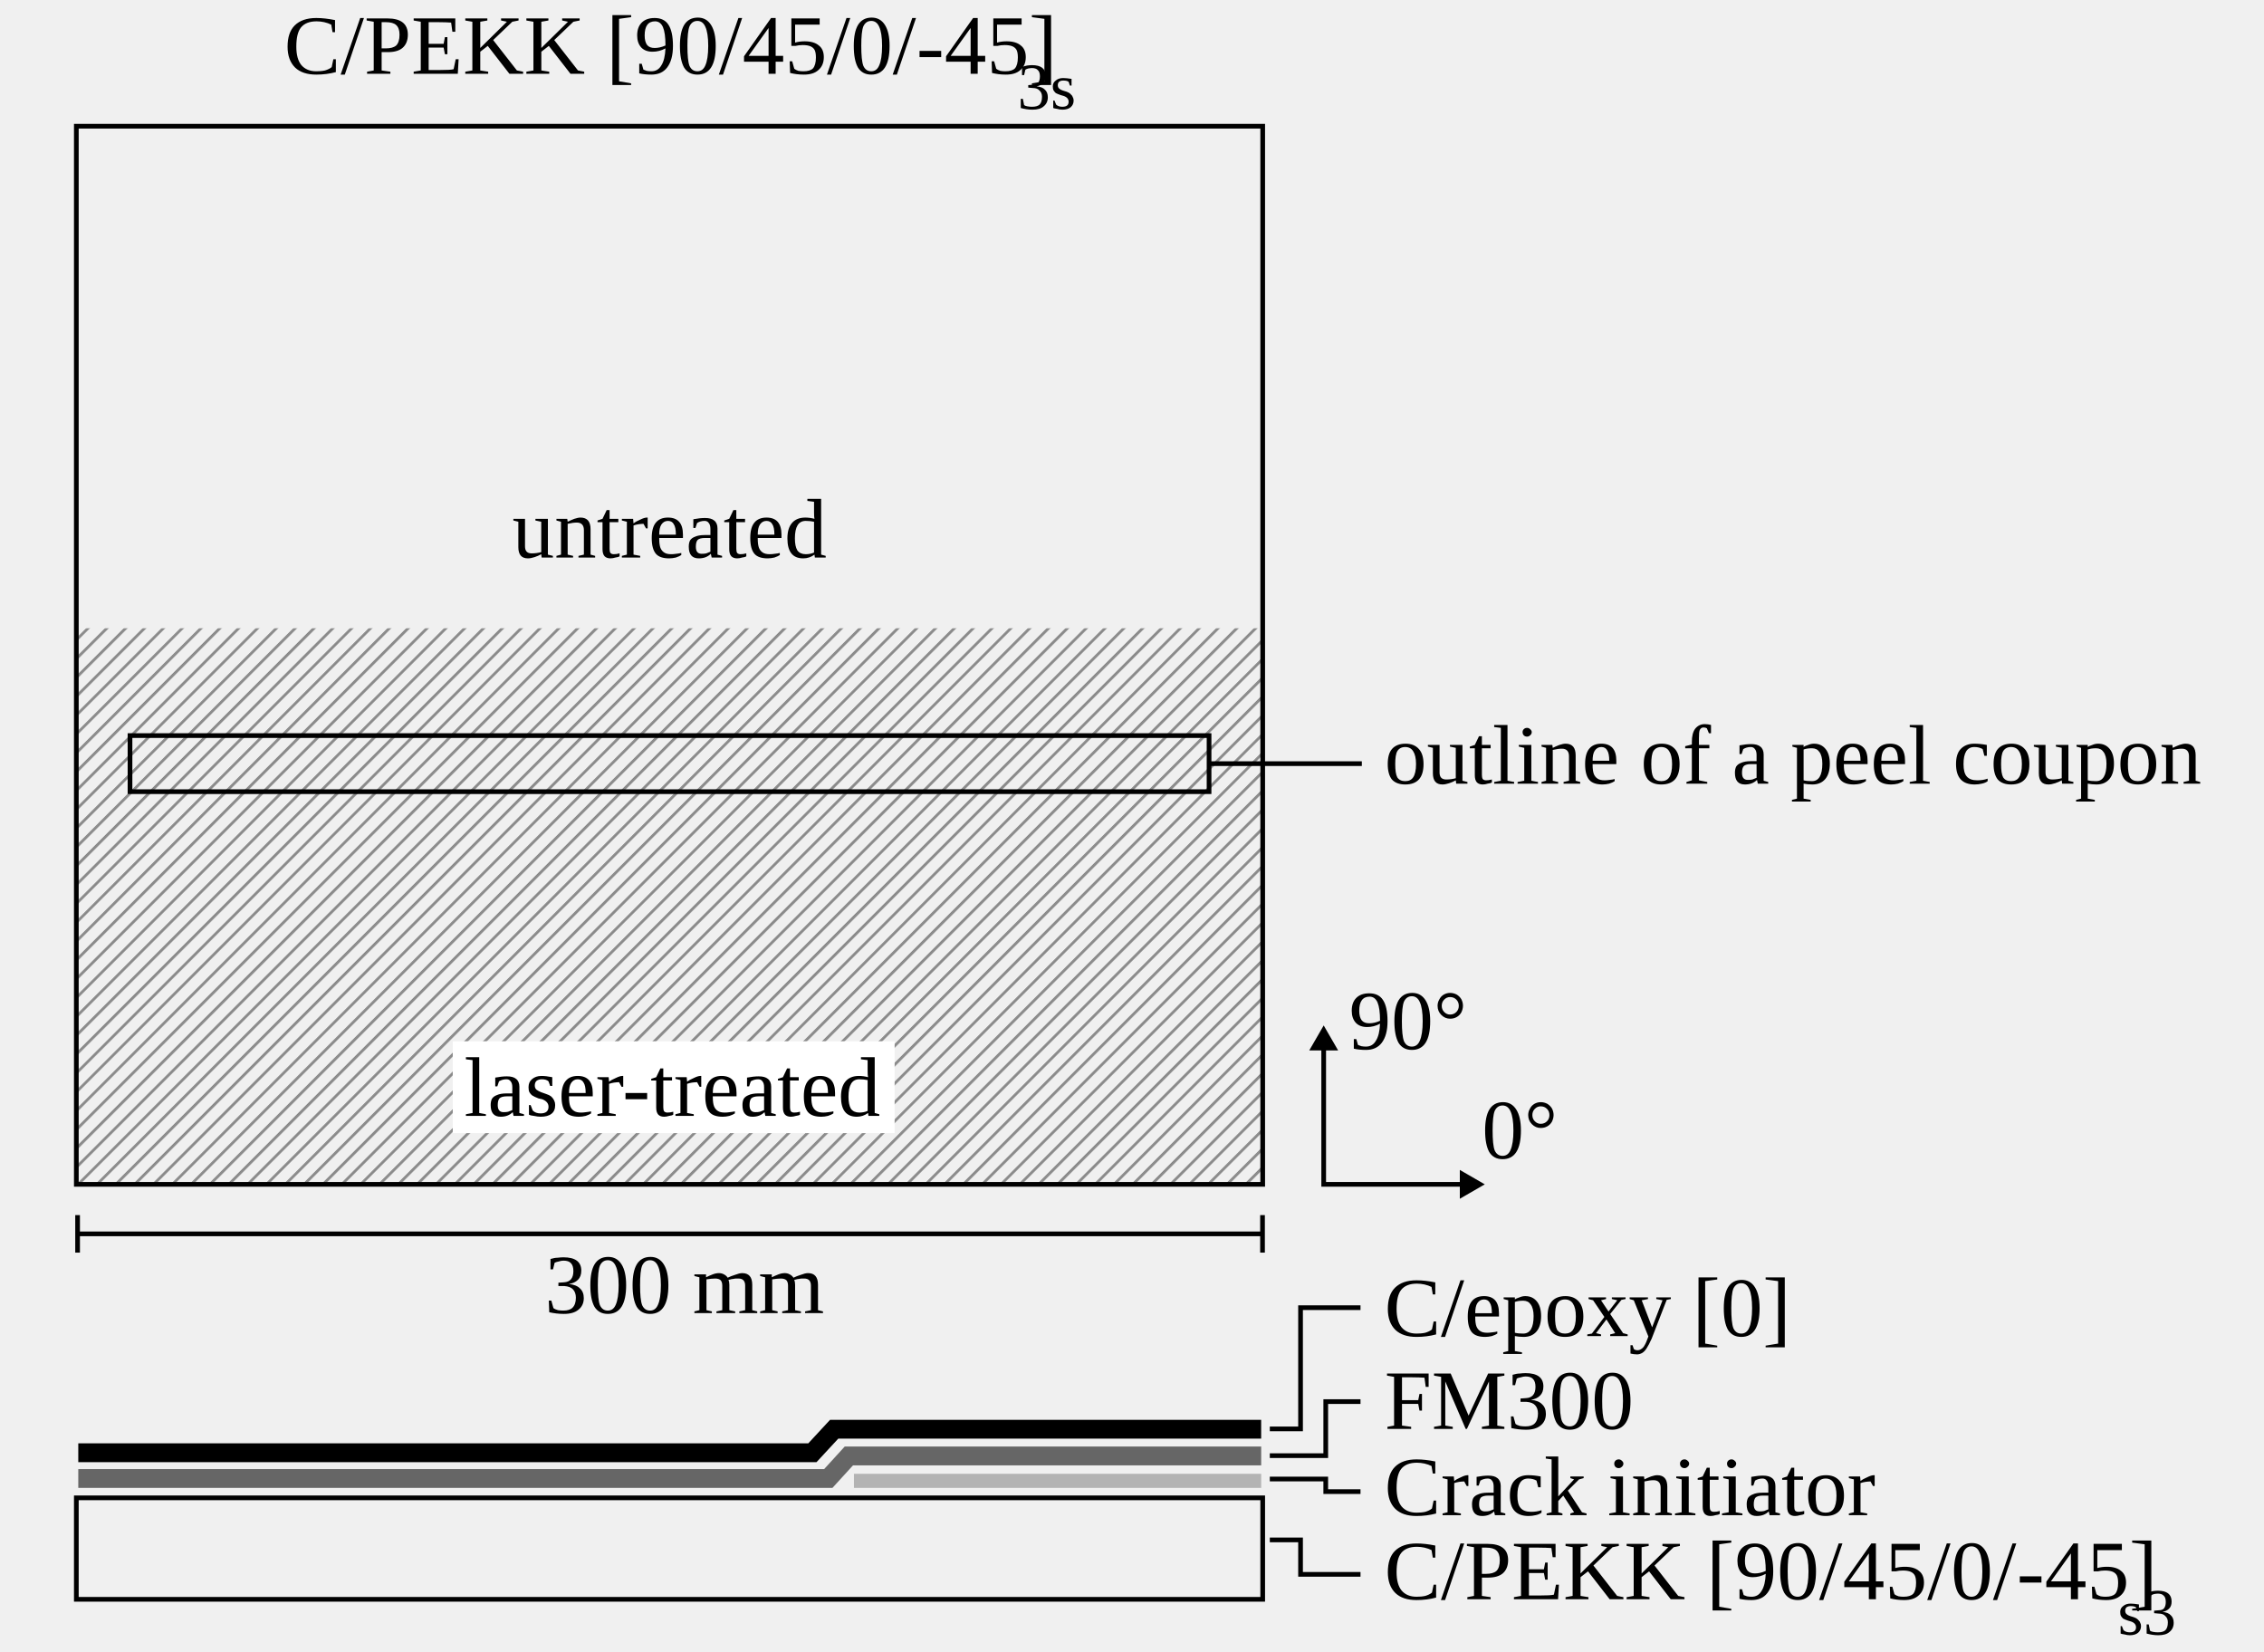
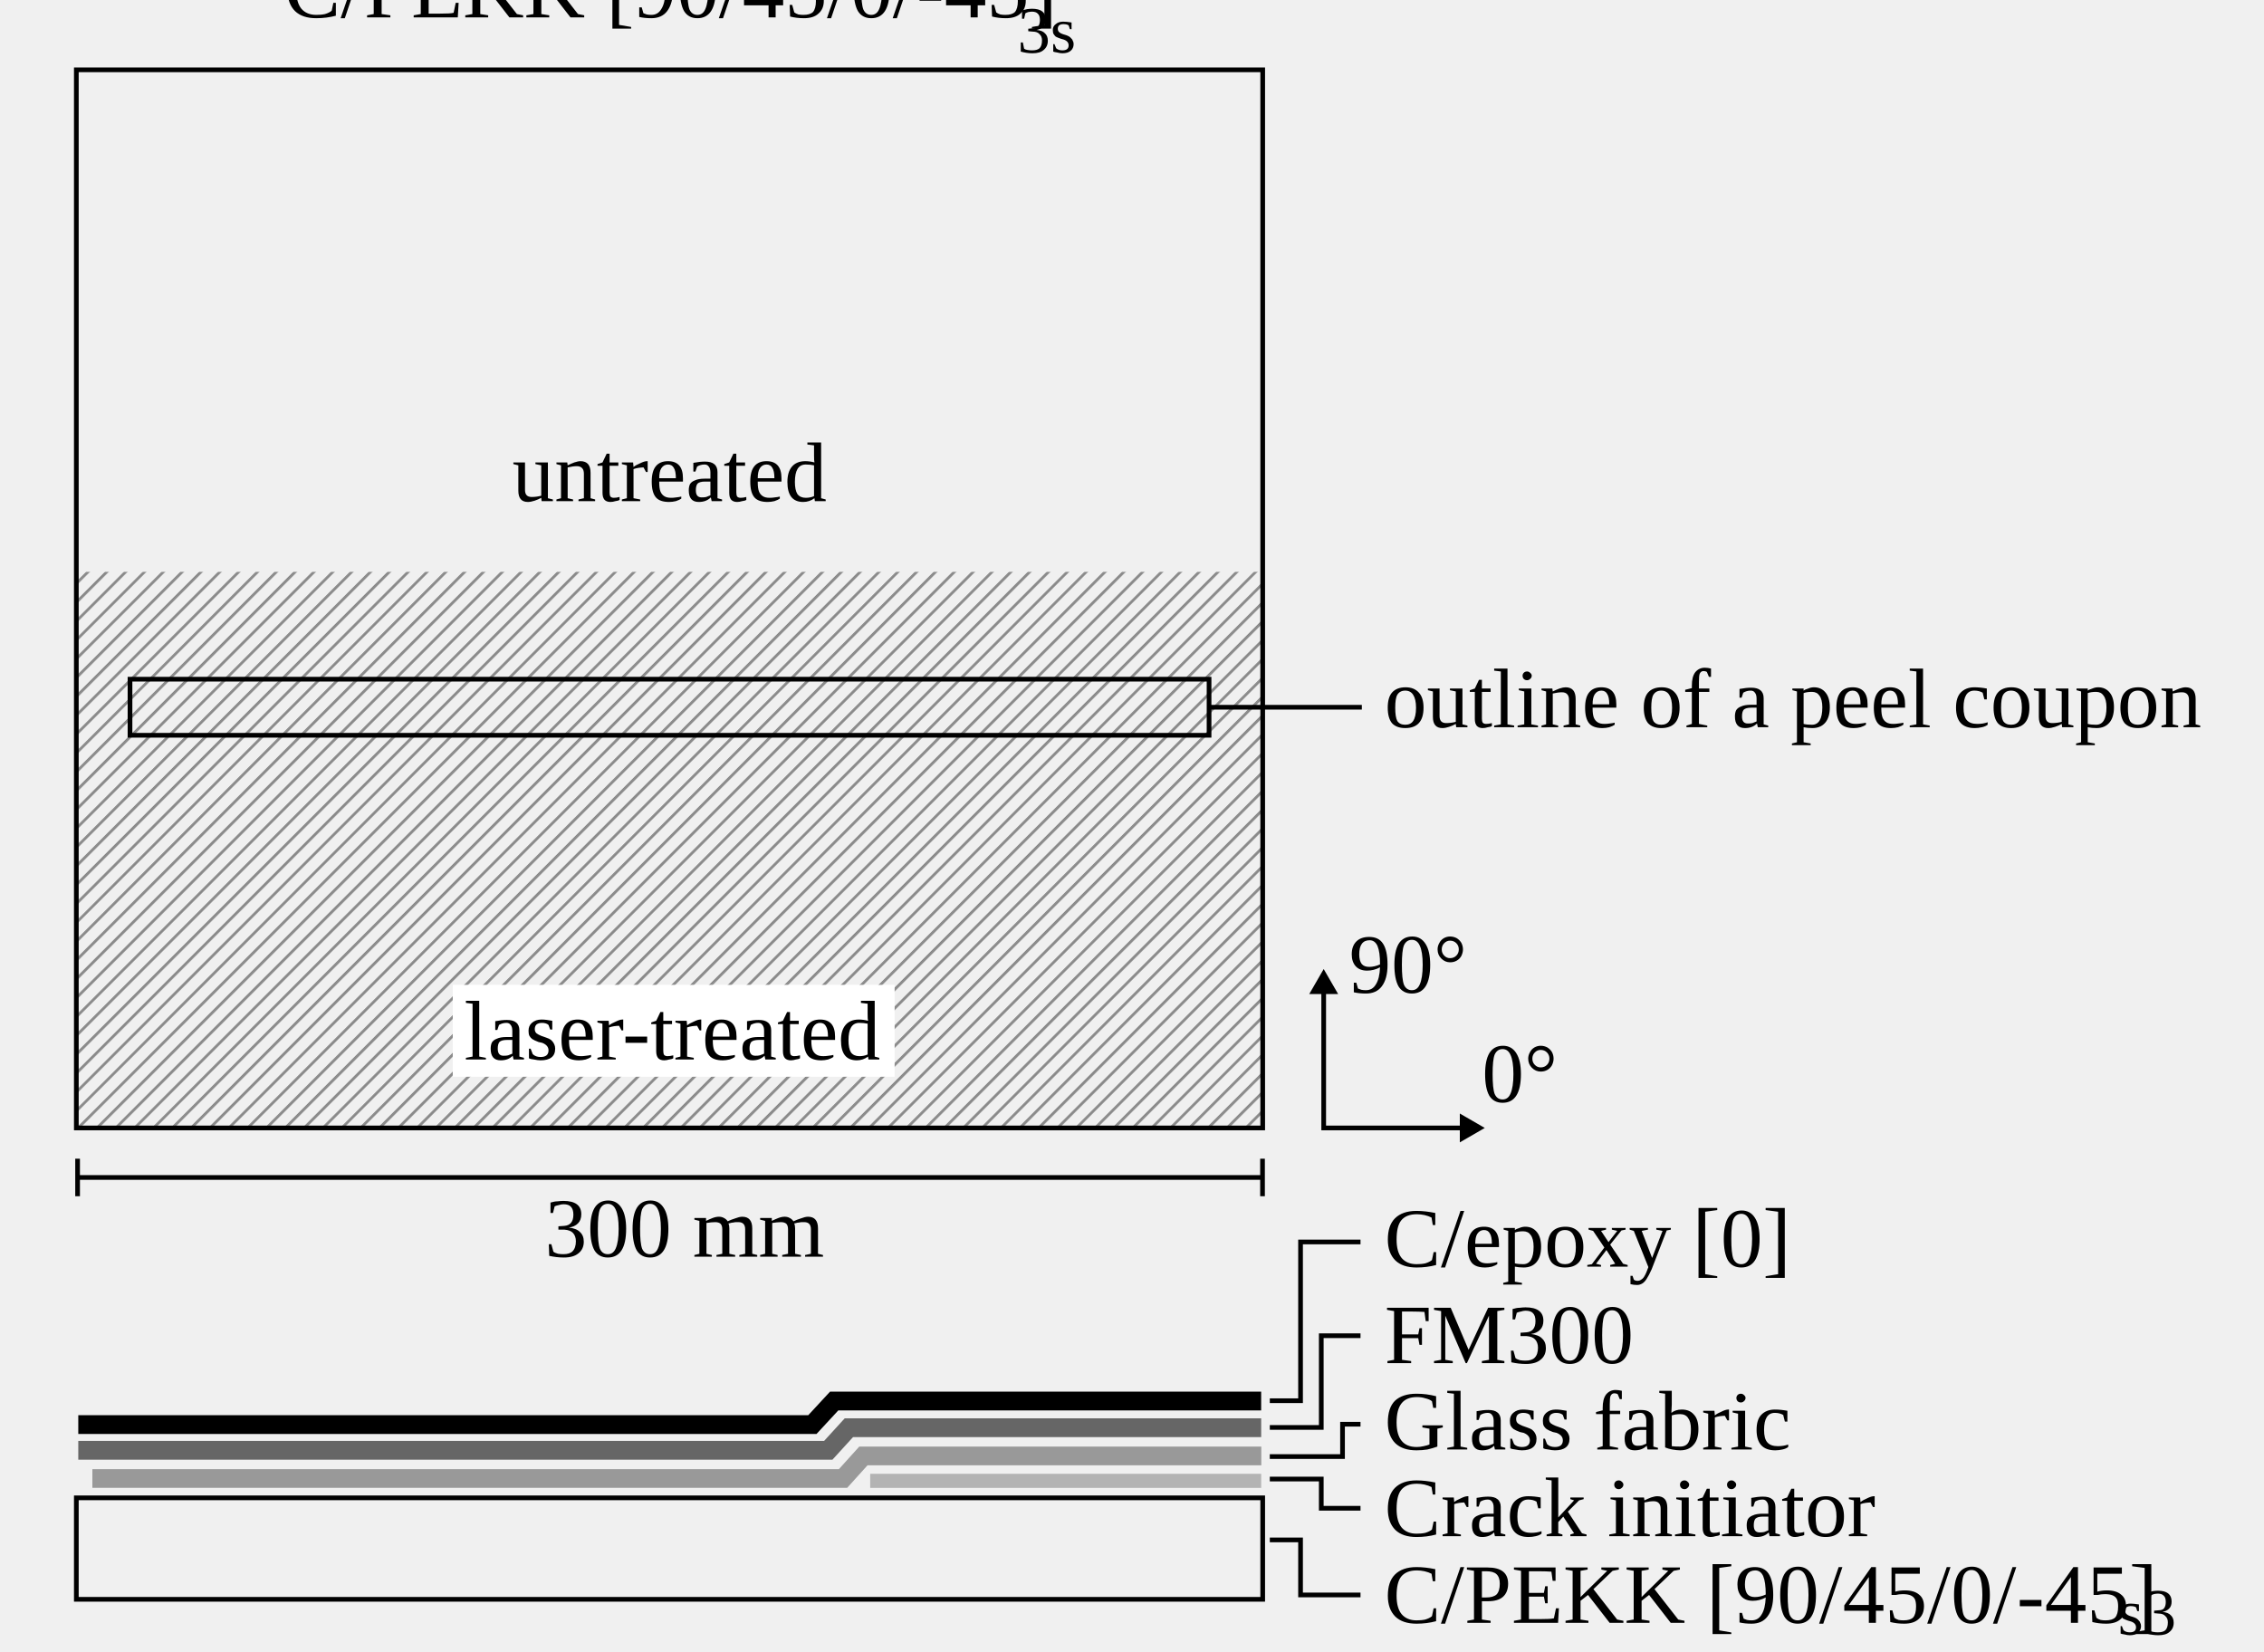
<svg xmlns="http://www.w3.org/2000/svg" xmlns:xlink="http://www.w3.org/1999/xlink" width="85mm" height="62mm" viewBox="0 0 85 62" version="1.1" id="svg1">
  <defs id="defs1">
    <marker style="overflow:visible" id="marker2" refX="0" refY="0" orient="auto" markerWidth="1" markerHeight="1" viewBox="0 0 1 1" preserveAspectRatio="xMidYMid">
      <path style="fill:none;stroke:context-stroke;stroke-width:1" d="M 0,4 V -4" id="path2" />
    </marker>
    <marker style="overflow:visible" id="Stop" refX="0" refY="0" orient="auto" markerWidth="1" markerHeight="1" viewBox="0 0 1 1" preserveAspectRatio="xMidYMid">
      <path style="fill:none;stroke:context-stroke;stroke-width:1" d="M 0,4 V -4" id="path23" />
    </marker>
    <marker style="overflow:visible" id="marker18" refX="0" refY="0" orient="auto-start-reverse" markerWidth="1" markerHeight="1" viewBox="0 0 1 1" preserveAspectRatio="xMidYMid">
      <path transform="scale(0.5)" style="fill:context-stroke;fill-rule:evenodd;stroke:context-stroke;stroke-width:1pt" d="M 5.77,0 -2.88,5 V -5 Z" id="path18" />
    </marker>
    <marker style="overflow:visible" id="Triangle" refX="0" refY="0" orient="auto-start-reverse" markerWidth="1" markerHeight="1" viewBox="0 0 1 1" preserveAspectRatio="xMidYMid">
      <path transform="scale(0.5)" style="fill:context-stroke;fill-rule:evenodd;stroke:context-stroke;stroke-width:1pt" d="M 5.77,0 -2.88,5 V -5 Z" id="path135" />
    </marker>
-     <pattern xlink:href="#Strips1_4" preserveAspectRatio="xMidYMid" id="pattern16" patternTransform="matrix(0.07071068,-0.07071068,0.07071068,0.07071068,1.004842,1.058333)" x="0" y="0" />
+     <pattern xlink:href="#Strips1_4" preserveAspectRatio="xMidYMid" id="pattern16" patternTransform="matrix(0.07071068,-0.07071068,0.07071068,0.07071068,1.004842,3.175)" x="0" y="0" />
    <pattern patternUnits="userSpaceOnUse" width="5" height="1" patternTransform="translate(0,0) scale(2,2)" preserveAspectRatio="xMidYMid" id="Strips1_4" style="fill:#868686">
      <rect style="stroke:none" x="0" y="-0.5" width="1" height="2" id="rect158" />
    </pattern>
  </defs>
  <g id="layer1">
-     <rect style="fill:url(#pattern16);fill-opacity:1;stroke:none;stroke-width:0.176;stroke-dasharray:none" id="rect1-3-3-3" width="44.541" height="20.875" x="2.866" y="-44.46" transform="scale(1,-1)" />
-     <rect style="fill:#ffffff;stroke:none;stroke-width:0.176;stroke-dasharray:none;stroke-dashoffset:0" id="rect16" width="16.589" height="3.449" x="16.999" y="39.088" />
+     <rect style="fill:url(#pattern16);fill-opacity:1;stroke:none;stroke-width:0.176;stroke-dasharray:none" id="rect1-3-3-3" width="44.541" height="20.875" x="2.866" y="-42.343" transform="scale(1,-1)" />
+     <rect style="fill:#ffffff;stroke:none;stroke-width:0.176;stroke-dasharray:none;stroke-dashoffset:0" id="rect16" width="16.589" height="3.449" x="16.999" y="36.972" />
    <rect style="fill:none;stroke:#000000;stroke-width:0.176;stroke-dasharray:none" id="rect1-3" width="44.541" height="3.809" x="2.866" y="-60.038" transform="scale(1,-1)" />
-     <text xml:space="preserve" style="font-weight:bold;font-size:3.175px;line-height:0.9;font-family:'Times New Roman';-inkscape-font-specification:'Times New Roman,  Bold';text-align:start;writing-mode:lr-tb;direction:ltr;text-anchor:start;fill:none;stroke:#000000;stroke-width:0.265;stroke-dasharray:none" x="51.979" y="60.038" id="text6-4">
-       <tspan id="tspan6-7" style="font-style:normal;font-variant:normal;font-weight:normal;font-stretch:normal;font-size:3.175px;font-family:'Times New Roman';-inkscape-font-specification:'Times New Roman, ';text-align:start;text-anchor:start;fill:#000000;stroke:none;stroke-width:0.265" x="51.979" y="60.038">C/PEKK [90/45/0/-45]</tspan>
+     <text xml:space="preserve" style="font-weight:bold;font-size:3.175px;line-height:0.9;font-family:'Times New Roman';-inkscape-font-specification:'Times New Roman,  Bold';text-align:start;writing-mode:lr-tb;direction:ltr;text-anchor:start;fill:none;stroke:#000000;stroke-width:0.265;stroke-dasharray:none" x="51.979" y="60.921" id="text6-4">
+       <tspan id="tspan6-7" style="font-style:normal;font-variant:normal;font-weight:normal;font-stretch:normal;font-size:3.175px;font-family:'Times New Roman';-inkscape-font-specification:'Times New Roman, ';text-align:start;text-anchor:start;fill:#000000;stroke:none;stroke-width:0.265" x="51.979" y="60.921">C/PEKK [90/45/0/-45]</tspan>
    </text>
-     <text xml:space="preserve" style="font-weight:bold;font-size:3.175px;line-height:0.9;font-family:'Times New Roman';-inkscape-font-specification:'Times New Roman,  Bold';text-align:start;writing-mode:lr-tb;direction:ltr;text-anchor:start;fill:none;stroke:#000000;stroke-width:0.265;stroke-dasharray:none" x="51.979" y="53.643" id="text6-4-1">
-       <tspan id="tspan6-7-87" style="font-style:normal;font-variant:normal;font-weight:normal;font-stretch:normal;font-size:3.175px;font-family:'Times New Roman';-inkscape-font-specification:'Times New Roman, ';text-align:start;text-anchor:start;fill:#000000;stroke:none;stroke-width:0.265" x="51.979" y="53.643">FM300</tspan>
+     <text xml:space="preserve" style="font-weight:bold;font-size:3.175px;line-height:0.9;font-family:'Times New Roman';-inkscape-font-specification:'Times New Roman,  Bold';text-align:start;writing-mode:lr-tb;direction:ltr;text-anchor:start;fill:none;stroke:#000000;stroke-width:0.265;stroke-dasharray:none" x="51.979" y="51.172" id="text6-4-1">
+       <tspan id="tspan6-7-87" style="font-style:normal;font-variant:normal;font-weight:normal;font-stretch:normal;font-size:3.175px;font-family:'Times New Roman';-inkscape-font-specification:'Times New Roman, ';text-align:start;text-anchor:start;fill:#000000;stroke:none;stroke-width:0.265" x="51.979" y="51.172">FM300 </tspan>
    </text>
-     <text xml:space="preserve" style="font-weight:bold;font-size:3.175px;line-height:0.9;font-family:'Times New Roman';-inkscape-font-specification:'Times New Roman,  Bold';text-align:start;writing-mode:lr-tb;direction:ltr;text-anchor:start;fill:none;stroke:#000000;stroke-width:0.265;stroke-dasharray:none" x="51.979" y="56.879" id="text6-4-1-3">
-       <tspan id="tspan6-7-87-7" style="font-style:normal;font-variant:normal;font-weight:normal;font-stretch:normal;font-size:3.175px;font-family:'Times New Roman';-inkscape-font-specification:'Times New Roman, ';text-align:start;text-anchor:start;fill:#000000;stroke:none;stroke-width:0.265" x="51.979" y="56.879">Crack initiator</tspan>
+     <text xml:space="preserve" style="font-weight:bold;font-size:3.175px;line-height:0.9;font-family:'Times New Roman';-inkscape-font-specification:'Times New Roman,  Bold';text-align:start;writing-mode:lr-tb;direction:ltr;text-anchor:start;fill:none;stroke:#000000;stroke-width:0.265;stroke-dasharray:none" x="51.979" y="54.415" id="text6-4-1-1">
+       <tspan id="tspan6-7-87-2" style="font-style:normal;font-variant:normal;font-weight:normal;font-stretch:normal;font-size:3.175px;font-family:'Times New Roman';-inkscape-font-specification:'Times New Roman, ';text-align:start;text-anchor:start;fill:#000000;stroke:none;stroke-width:0.265" x="51.979" y="54.415">Glass fabric </tspan>
    </text>
-     <text xml:space="preserve" style="font-weight:bold;font-size:3.175px;line-height:0.9;font-family:'Times New Roman';-inkscape-font-specification:'Times New Roman,  Bold';text-align:start;writing-mode:lr-tb;direction:ltr;text-anchor:start;fill:none;stroke:#000000;stroke-width:0.265;stroke-dasharray:none" x="51.979" y="50.158" id="text6-4-1-3-8">
-       <tspan id="tspan6-7-87-7-9" style="font-style:normal;font-variant:normal;font-weight:normal;font-stretch:normal;font-size:3.175px;font-family:'Times New Roman';-inkscape-font-specification:'Times New Roman, ';text-align:start;text-anchor:start;fill:#000000;stroke:none;stroke-width:0.265" x="51.979" y="50.158">C/epoxy [0]</tspan>
+     <text xml:space="preserve" style="font-weight:bold;font-size:3.175px;line-height:0.9;font-family:'Times New Roman';-inkscape-font-specification:'Times New Roman,  Bold';text-align:start;writing-mode:lr-tb;direction:ltr;text-anchor:start;fill:none;stroke:#000000;stroke-width:0.265;stroke-dasharray:none" x="51.979" y="57.668" id="text6-4-1-3">
+       <tspan id="tspan6-7-87-7" style="font-style:normal;font-variant:normal;font-weight:normal;font-stretch:normal;font-size:3.175px;font-family:'Times New Roman';-inkscape-font-specification:'Times New Roman, ';text-align:start;text-anchor:start;fill:#000000;stroke:none;stroke-width:0.265" x="51.979" y="57.668">Crack initiator</tspan>
+     </text>
+     <text xml:space="preserve" style="font-weight:bold;font-size:3.175px;line-height:0.9;font-family:'Times New Roman';-inkscape-font-specification:'Times New Roman,  Bold';text-align:start;writing-mode:lr-tb;direction:ltr;text-anchor:start;fill:none;stroke:#000000;stroke-width:0.265;stroke-dasharray:none" x="51.979" y="47.551" id="text6-4-1-3-8">
+       <tspan id="tspan6-7-87-7-9" style="font-style:normal;font-variant:normal;font-weight:normal;font-stretch:normal;font-size:3.175px;font-family:'Times New Roman';-inkscape-font-specification:'Times New Roman, ';text-align:start;text-anchor:start;fill:#000000;stroke:none;stroke-width:0.265" x="51.979" y="47.551">C/epoxy [0]</tspan>
    </text>
    <text xml:space="preserve" style="font-weight:bold;font-size:2.469px;line-height:0.9;font-family:'Times New Roman';-inkscape-font-specification:'Times New Roman,  Bold';text-align:center;writing-mode:lr-tb;direction:ltr;text-anchor:middle;fill:none;stroke:#000000;stroke-width:0.265;stroke-dasharray:none" x="82.147" y="61.355" id="text6-4-7-4-3">
      <tspan id="tspan6-7-8-9-5" style="font-style:normal;font-variant:normal;font-weight:normal;font-stretch:normal;font-size:2.469px;font-family:'Times New Roman';-inkscape-font-specification:'Times New Roman, ';fill:#000000;stroke:none;stroke-width:0.265" x="82.147" y="61.355">s3</tspan>
    </text>
-     <text xml:space="preserve" style="font-weight:bold;font-size:3.175px;line-height:0.9;font-family:'Times New Roman';-inkscape-font-specification:'Times New Roman,  Bold';text-align:start;writing-mode:lr-tb;direction:ltr;text-anchor:start;fill:none;stroke:#000000;stroke-width:0.265;stroke-dasharray:none" x="10.673" y="2.769" id="text6-4-5">
-       <tspan id="tspan6-7-5" style="font-style:normal;font-variant:normal;font-weight:normal;font-stretch:normal;font-size:3.175px;font-family:'Times New Roman';-inkscape-font-specification:'Times New Roman, ';text-align:start;text-anchor:start;fill:#000000;stroke:none;stroke-width:0.265" x="10.673" y="2.769">C/PEKK [90/45/0/-45]</tspan>
+     <text xml:space="preserve" style="font-weight:bold;font-size:3.175px;line-height:0.9;font-family:'Times New Roman';-inkscape-font-specification:'Times New Roman,  Bold';text-align:start;writing-mode:lr-tb;direction:ltr;text-anchor:start;fill:none;stroke:#000000;stroke-width:0.265;stroke-dasharray:none" x="10.673" y="0.653" id="text6-4-5">
+       <tspan id="tspan6-7-5" style="font-style:normal;font-variant:normal;font-weight:normal;font-stretch:normal;font-size:3.175px;font-family:'Times New Roman';-inkscape-font-specification:'Times New Roman, ';text-align:start;text-anchor:start;fill:#000000;stroke:none;stroke-width:0.265" x="10.673" y="0.653">C/PEKK [90/45/0/-45]</tspan>
    </text>
-     <text xml:space="preserve" style="font-weight:bold;font-size:3.175px;line-height:0.9;font-family:'Times New Roman';-inkscape-font-specification:'Times New Roman,  Bold';text-align:start;writing-mode:lr-tb;direction:ltr;text-anchor:start;fill:none;stroke:#000000;stroke-width:0.265;stroke-dasharray:none" x="51.976" y="29.42" id="text6-4-5-6">
-       <tspan id="tspan6-7-5-1" style="font-style:normal;font-variant:normal;font-weight:normal;font-stretch:normal;font-size:3.175px;font-family:'Times New Roman';-inkscape-font-specification:'Times New Roman, ';text-align:start;text-anchor:start;fill:#000000;stroke:none;stroke-width:0.265" x="51.976" y="29.42">outline of a peel coupon</tspan>
+     <text xml:space="preserve" style="font-weight:bold;font-size:3.175px;line-height:0.9;font-family:'Times New Roman';-inkscape-font-specification:'Times New Roman,  Bold';text-align:start;writing-mode:lr-tb;direction:ltr;text-anchor:start;fill:none;stroke:#000000;stroke-width:0.265;stroke-dasharray:none" x="51.976" y="27.303" id="text6-4-5-6">
+       <tspan id="tspan6-7-5-1" style="font-style:normal;font-variant:normal;font-weight:normal;font-stretch:normal;font-size:3.175px;font-family:'Times New Roman';-inkscape-font-specification:'Times New Roman, ';text-align:start;text-anchor:start;fill:#000000;stroke:none;stroke-width:0.265" x="51.976" y="27.303">outline of a peel coupon</tspan>
    </text>
-     <text xml:space="preserve" style="font-weight:bold;font-size:3.175px;line-height:0.9;font-family:'Times New Roman';-inkscape-font-specification:'Times New Roman,  Bold';text-align:start;writing-mode:lr-tb;direction:ltr;text-anchor:start;fill:none;stroke:#000000;stroke-width:0.265;stroke-dasharray:none" x="17.431" y="41.893" id="text6-4-5-5">
-       <tspan id="tspan6-7-5-4" style="font-style:normal;font-variant:normal;font-weight:normal;font-stretch:normal;font-size:3.175px;font-family:'Times New Roman';-inkscape-font-specification:'Times New Roman, ';text-align:start;text-anchor:start;fill:#000000;stroke:none;stroke-width:0.265" x="17.431" y="41.893">laser-treated</tspan>
+     <text xml:space="preserve" style="font-weight:bold;font-size:3.175px;line-height:0.9;font-family:'Times New Roman';-inkscape-font-specification:'Times New Roman,  Bold';text-align:start;writing-mode:lr-tb;direction:ltr;text-anchor:start;fill:none;stroke:#000000;stroke-width:0.265;stroke-dasharray:none" x="17.431" y="39.776" id="text6-4-5-5">
+       <tspan id="tspan6-7-5-4" style="font-style:normal;font-variant:normal;font-weight:normal;font-stretch:normal;font-size:3.175px;font-family:'Times New Roman';-inkscape-font-specification:'Times New Roman, ';text-align:start;text-anchor:start;fill:#000000;stroke:none;stroke-width:0.265" x="17.431" y="39.776">laser-treated</tspan>
    </text>
-     <text xml:space="preserve" style="font-weight:bold;font-size:3.175px;line-height:0.9;font-family:'Times New Roman';-inkscape-font-specification:'Times New Roman,  Bold';text-align:start;writing-mode:lr-tb;direction:ltr;text-anchor:start;fill:none;stroke:#000000;stroke-width:0.265;stroke-dasharray:none" x="19.226" y="20.931" id="text6-4-5-5-0">
-       <tspan id="tspan6-7-5-4-7" style="font-style:normal;font-variant:normal;font-weight:normal;font-stretch:normal;font-size:3.175px;font-family:'Times New Roman';-inkscape-font-specification:'Times New Roman, ';text-align:start;text-anchor:start;fill:#000000;stroke:none;stroke-width:0.265" x="19.226" y="20.931">untreated</tspan>
+     <text xml:space="preserve" style="font-weight:bold;font-size:3.175px;line-height:0.9;font-family:'Times New Roman';-inkscape-font-specification:'Times New Roman,  Bold';text-align:start;writing-mode:lr-tb;direction:ltr;text-anchor:start;fill:none;stroke:#000000;stroke-width:0.265;stroke-dasharray:none" x="19.226" y="18.814" id="text6-4-5-5-0">
+       <tspan id="tspan6-7-5-4-7" style="font-style:normal;font-variant:normal;font-weight:normal;font-stretch:normal;font-size:3.175px;font-family:'Times New Roman';-inkscape-font-specification:'Times New Roman, ';text-align:start;text-anchor:start;fill:#000000;stroke:none;stroke-width:0.265" x="19.226" y="18.814">untreated</tspan>
    </text>
-     <text xml:space="preserve" style="font-weight:bold;font-size:3.175px;line-height:0.9;font-family:'Times New Roman';-inkscape-font-specification:'Times New Roman,  Bold';text-align:start;writing-mode:lr-tb;direction:ltr;text-anchor:start;fill:none;stroke:#000000;stroke-width:0.265;stroke-dasharray:none" x="55.632" y="43.487" id="text6-4-5-5-0-4">
-       <tspan id="tspan6-7-5-4-7-8" style="font-style:normal;font-variant:normal;font-weight:normal;font-stretch:normal;font-size:3.175px;font-family:'Times New Roman';-inkscape-font-specification:'Times New Roman, ';text-align:start;text-anchor:start;fill:#000000;stroke:none;stroke-width:0.265" x="55.632" y="43.487">0°</tspan>
+     <text xml:space="preserve" style="font-weight:bold;font-size:3.175px;line-height:0.9;font-family:'Times New Roman';-inkscape-font-specification:'Times New Roman,  Bold';text-align:start;writing-mode:lr-tb;direction:ltr;text-anchor:start;fill:none;stroke:#000000;stroke-width:0.265;stroke-dasharray:none" x="55.632" y="41.37" id="text6-4-5-5-0-4">
+       <tspan id="tspan6-7-5-4-7-8" style="font-style:normal;font-variant:normal;font-weight:normal;font-stretch:normal;font-size:3.175px;font-family:'Times New Roman';-inkscape-font-specification:'Times New Roman, ';text-align:start;text-anchor:start;fill:#000000;stroke:none;stroke-width:0.265" x="55.632" y="41.37">0°</tspan>
    </text>
-     <text xml:space="preserve" style="font-weight:bold;font-size:3.175px;line-height:0.9;font-family:'Times New Roman';-inkscape-font-specification:'Times New Roman,  Bold';text-align:start;writing-mode:lr-tb;direction:ltr;text-anchor:start;fill:none;stroke:#000000;stroke-width:0.265;stroke-dasharray:none" x="20.449" y="49.294" id="text6-4-5-5-0-4-3">
-       <tspan id="tspan6-7-5-4-7-8-5" style="font-style:normal;font-variant:normal;font-weight:normal;font-stretch:normal;font-size:3.175px;font-family:'Times New Roman';-inkscape-font-specification:'Times New Roman, ';text-align:start;text-anchor:start;fill:#000000;stroke:none;stroke-width:0.265" x="20.449" y="49.294">300 mm</tspan>
+     <text xml:space="preserve" style="font-weight:bold;font-size:3.175px;line-height:0.9;font-family:'Times New Roman';-inkscape-font-specification:'Times New Roman,  Bold';text-align:start;writing-mode:lr-tb;direction:ltr;text-anchor:start;fill:none;stroke:#000000;stroke-width:0.265;stroke-dasharray:none" x="20.449" y="47.177" id="text6-4-5-5-0-4-3">
+       <tspan id="tspan6-7-5-4-7-8-5" style="font-style:normal;font-variant:normal;font-weight:normal;font-stretch:normal;font-size:3.175px;font-family:'Times New Roman';-inkscape-font-specification:'Times New Roman, ';text-align:start;text-anchor:start;fill:#000000;stroke:none;stroke-width:0.265" x="20.449" y="47.177">300 mm</tspan>
    </text>
-     <text xml:space="preserve" style="font-weight:bold;font-size:3.175px;line-height:0.9;font-family:'Times New Roman';-inkscape-font-specification:'Times New Roman,  Bold';text-align:start;writing-mode:lr-tb;direction:ltr;text-anchor:start;fill:none;stroke:#000000;stroke-width:0.265;stroke-dasharray:none" x="50.641" y="39.384" id="text6-4-5-5-0-4-7">
-       <tspan id="tspan6-7-5-4-7-8-2" style="font-style:normal;font-variant:normal;font-weight:normal;font-stretch:normal;font-size:3.175px;font-family:'Times New Roman';-inkscape-font-specification:'Times New Roman, ';text-align:start;text-anchor:start;fill:#000000;stroke:none;stroke-width:0.265" x="50.641" y="39.384">90°</tspan>
+     <text xml:space="preserve" style="font-weight:bold;font-size:3.175px;line-height:0.9;font-family:'Times New Roman';-inkscape-font-specification:'Times New Roman,  Bold';text-align:start;writing-mode:lr-tb;direction:ltr;text-anchor:start;fill:none;stroke:#000000;stroke-width:0.265;stroke-dasharray:none" x="50.641" y="37.267" id="text6-4-5-5-0-4-7">
+       <tspan id="tspan6-7-5-4-7-8-2" style="font-style:normal;font-variant:normal;font-weight:normal;font-stretch:normal;font-size:3.175px;font-family:'Times New Roman';-inkscape-font-specification:'Times New Roman, ';text-align:start;text-anchor:start;fill:#000000;stroke:none;stroke-width:0.265" x="50.641" y="37.267">90°</tspan>
    </text>
-     <text xml:space="preserve" style="font-weight:bold;font-size:2.469px;line-height:0.9;font-family:'Times New Roman';-inkscape-font-specification:'Times New Roman,  Bold';text-align:center;writing-mode:lr-tb;direction:ltr;text-anchor:middle;fill:none;stroke:#000000;stroke-width:0.265;stroke-dasharray:none" x="40.841" y="4.087" id="text6-4-7-4-3-4">
-       <tspan id="tspan6-7-8-9-5-7" style="font-style:normal;font-variant:normal;font-weight:normal;font-stretch:normal;font-size:2.469px;font-family:'Times New Roman';-inkscape-font-specification:'Times New Roman, ';fill:#000000;stroke:none;stroke-width:0.265" x="40.841" y="4.087">3s</tspan>
+     <text xml:space="preserve" style="font-weight:bold;font-size:2.469px;line-height:0.9;font-family:'Times New Roman';-inkscape-font-specification:'Times New Roman,  Bold';text-align:center;writing-mode:lr-tb;direction:ltr;text-anchor:middle;fill:none;stroke:#000000;stroke-width:0.265;stroke-dasharray:none" x="40.841" y="1.97" id="text6-4-7-4-3-4">
+       <tspan id="tspan6-7-8-9-5-7" style="font-style:normal;font-variant:normal;font-weight:normal;font-stretch:normal;font-size:2.469px;font-family:'Times New Roman';-inkscape-font-specification:'Times New Roman, ';fill:#000000;stroke:none;stroke-width:0.265" x="40.841" y="1.97">3s</tspan>
    </text>
-     <path style="fill:none;stroke:#666666;stroke-width:0.706;stroke-dasharray:none;stroke-dashoffset:0" d="M 2.939,55.503 H 31.097 l 0.773,-0.847 h 15.48" id="path10" />
-     <path style="fill:none;stroke:#000000;stroke-width:0.706;stroke-dasharray:none;stroke-dashoffset:0" d="M 2.939,54.536 H 30.501 l 0.817,-0.883 h 16.031" id="path10-6" />
-     <path style="fill:none;stroke:#b3b3b3;stroke-width:0.529;stroke-dasharray:none;stroke-dashoffset:0" d="M 32.061,55.591 H 47.35" id="path10-2" />
-     <path style="fill:none;stroke:#000000;stroke-width:0.176;stroke-dasharray:none;stroke-dashoffset:0" d="m 51.079,49.09 h -2.251 v 4.551 h -1.154" id="path11" />
-     <path style="fill:none;stroke:#000000;stroke-width:0.176;stroke-dasharray:none;stroke-dashoffset:0" d="m 51.079,52.616 h -1.305 v 2.029 h -2.1" id="path11-2" />
-     <path style="fill:none;stroke:#000000;stroke-width:0.176;stroke-dasharray:none;stroke-dashoffset:0" d="M 51.079,59.101 H 48.828 V 57.808 H 47.674" id="path11-4" />
-     <path style="fill:none;stroke:#000000;stroke-width:0.176;stroke-dasharray:none;stroke-dashoffset:0" d="M 51.079,55.995 H 49.774 V 55.522 H 47.674" id="path11-2-7" />
-     <rect style="fill:none;stroke:#000000;stroke-width:0.176;stroke-dasharray:none" id="rect1-3-3" width="44.541" height="39.722" x="2.866" y="-44.46" transform="scale(1,-1)" />
-     <rect style="fill:none;stroke:#000000;stroke-width:0.176;stroke-dasharray:none;stroke-dashoffset:0" id="rect17" width="40.512" height="2.105" x="4.881" y="27.614" />
-     <path style="fill:none;stroke:#000000;stroke-width:0.176;stroke-dasharray:none;stroke-dashoffset:0;marker-start:url(#marker18);marker-end:url(#Triangle)" d="M 55.12,44.46 H 49.697 v -5.34" id="path17" />
-     <path style="fill:none;stroke:#000000;stroke-width:0.176;stroke-dasharray:none;stroke-dashoffset:0" d="m 45.393,28.667 h 5.736" id="path19" />
-     <path style="fill:#cccccc;stroke:#000000;stroke-width:0.176;stroke-dasharray:none;marker-start:url(#marker2);marker-end:url(#Stop)" d="M 2.913,46.319 H 47.4" id="path1" />
+     <path style="fill:none;stroke:#666666;stroke-width:0.706;stroke-dasharray:none;stroke-dashoffset:0" d="M 2.939,54.444 H 31.097 l 0.773,-0.847 h 15.48" id="path10" />
+     <path style="fill:none;stroke:#999999;stroke-width:0.701;stroke-dasharray:none;stroke-dashoffset:0" d="m 3.468,55.503 28.183,0 0.764,-0.847 14.939,0" id="path10-3" />
+     <path style="fill:none;stroke:#000000;stroke-width:0.706;stroke-dasharray:none;stroke-dashoffset:0" d="M 2.939,53.478 H 30.501 l 0.817,-0.883 h 16.031" id="path10-6" />
+     <path style="fill:none;stroke:#b3b3b3;stroke-width:0.529;stroke-dasharray:none;stroke-dashoffset:0" d="m 32.671,55.591 14.679,0" id="path10-2" />
+     <path style="fill:none;stroke:#000000;stroke-width:0.176;stroke-dasharray:none;stroke-dashoffset:0" d="m 51.079,46.623 h -2.251 l 0,5.96 h -1.154" id="path11" />
+     <path style="fill:none;stroke:#000000;stroke-width:0.176;stroke-dasharray:none;stroke-dashoffset:0" d="m 51.079,50.143 h -1.473 v 3.443 h -1.932" id="path11-2" />
+     <path style="fill:none;stroke:#000000;stroke-width:0.176;stroke-dasharray:none;stroke-dashoffset:0" d="M 51.079,59.874 H 48.828 V 57.808 H 47.674" id="path11-4" />
+     <path style="fill:none;stroke:#000000;stroke-width:0.176;stroke-dasharray:none;stroke-dashoffset:0" d="m 51.079,56.62 h -1.473 v -1.097 h -1.932" id="path11-2-7" />
+     <rect style="fill:none;stroke:#000000;stroke-width:0.176;stroke-dasharray:none" id="rect1-3-3" width="44.541" height="39.722" x="2.866" y="-42.343" transform="scale(1,-1)" />
+     <rect style="fill:none;stroke:#000000;stroke-width:0.176;stroke-dasharray:none;stroke-dashoffset:0" id="rect17" width="40.512" height="2.105" x="4.881" y="25.497" />
+     <path style="fill:none;stroke:#000000;stroke-width:0.176;stroke-dasharray:none;stroke-dashoffset:0;marker-start:url(#marker18);marker-end:url(#Triangle)" d="M 55.12,42.343 H 49.697 v -5.34" id="path17" />
+     <path style="fill:none;stroke:#000000;stroke-width:0.176;stroke-dasharray:none;stroke-dashoffset:0" d="m 45.393,26.55 h 5.736" id="path19" />
+     <path style="fill:#cccccc;stroke:#000000;stroke-width:0.176;stroke-dasharray:none;marker-start:url(#marker2);marker-end:url(#Stop)" d="M 2.913,44.202 H 47.4" id="path1" />
+     <path style="fill:none;stroke:#000000;stroke-width:0.176;stroke-dasharray:none;stroke-dashoffset:0" d="m 51.079,53.465 h -0.675 l 0,1.214 h -2.731" id="path11-2-1" />
  </g>
</svg>
